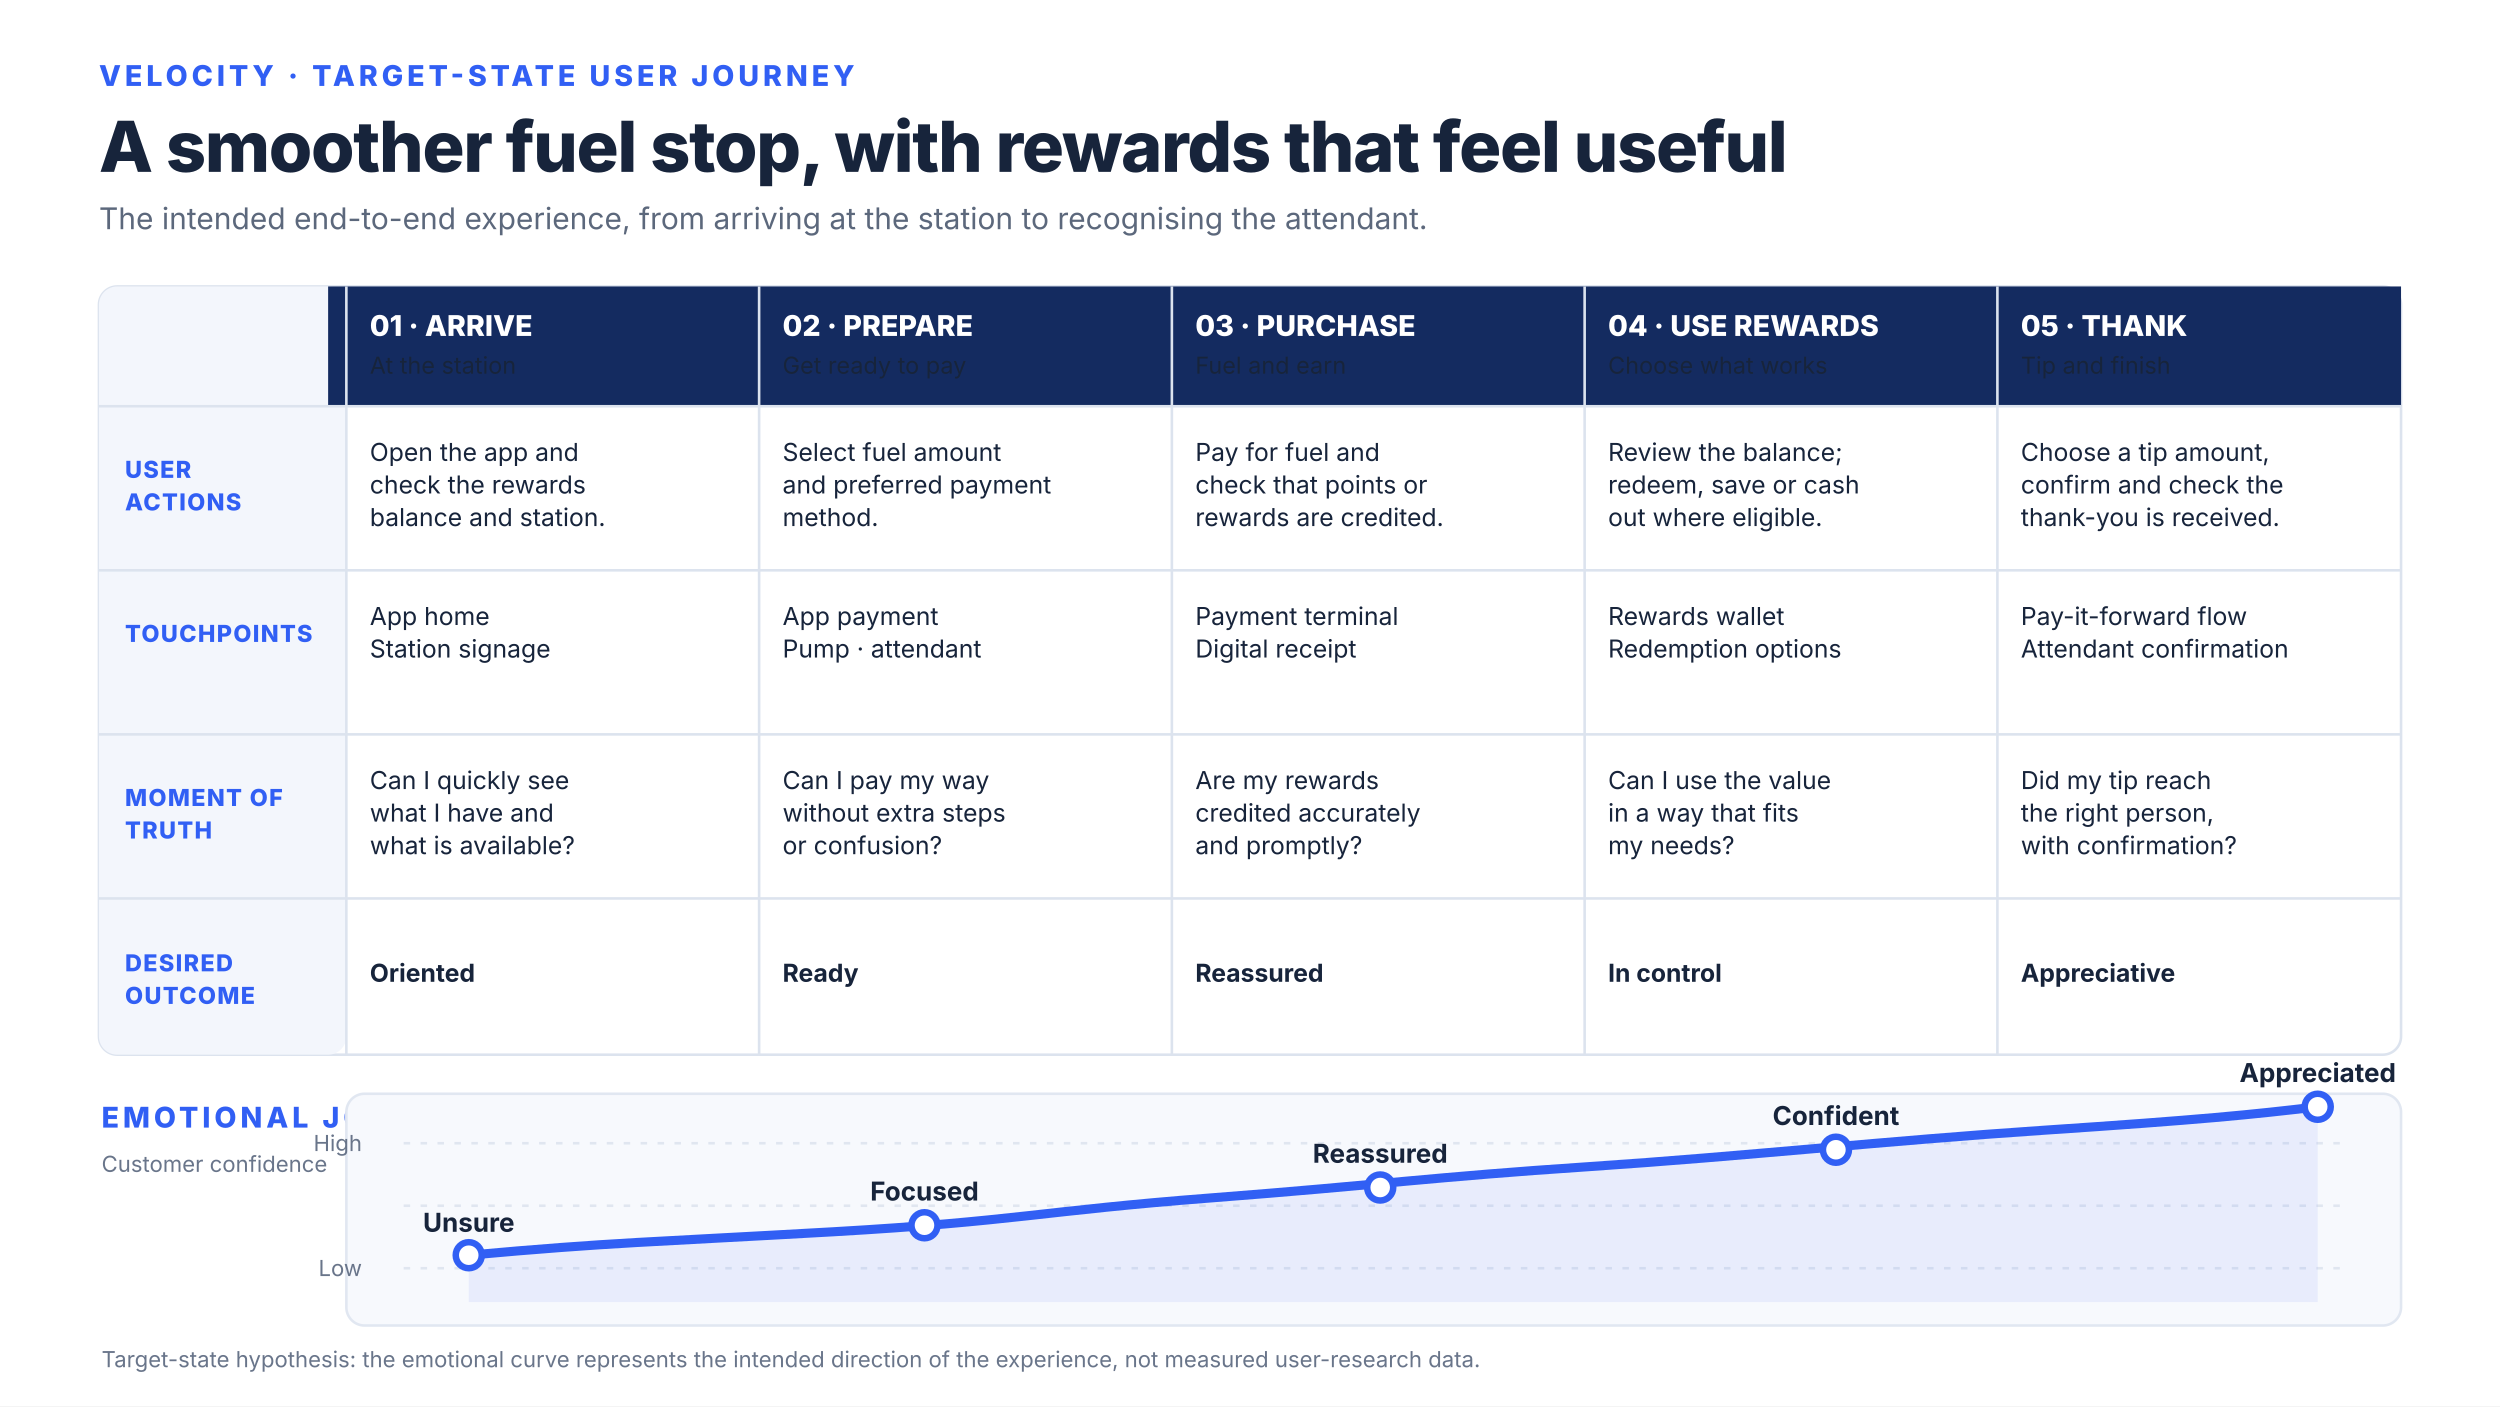
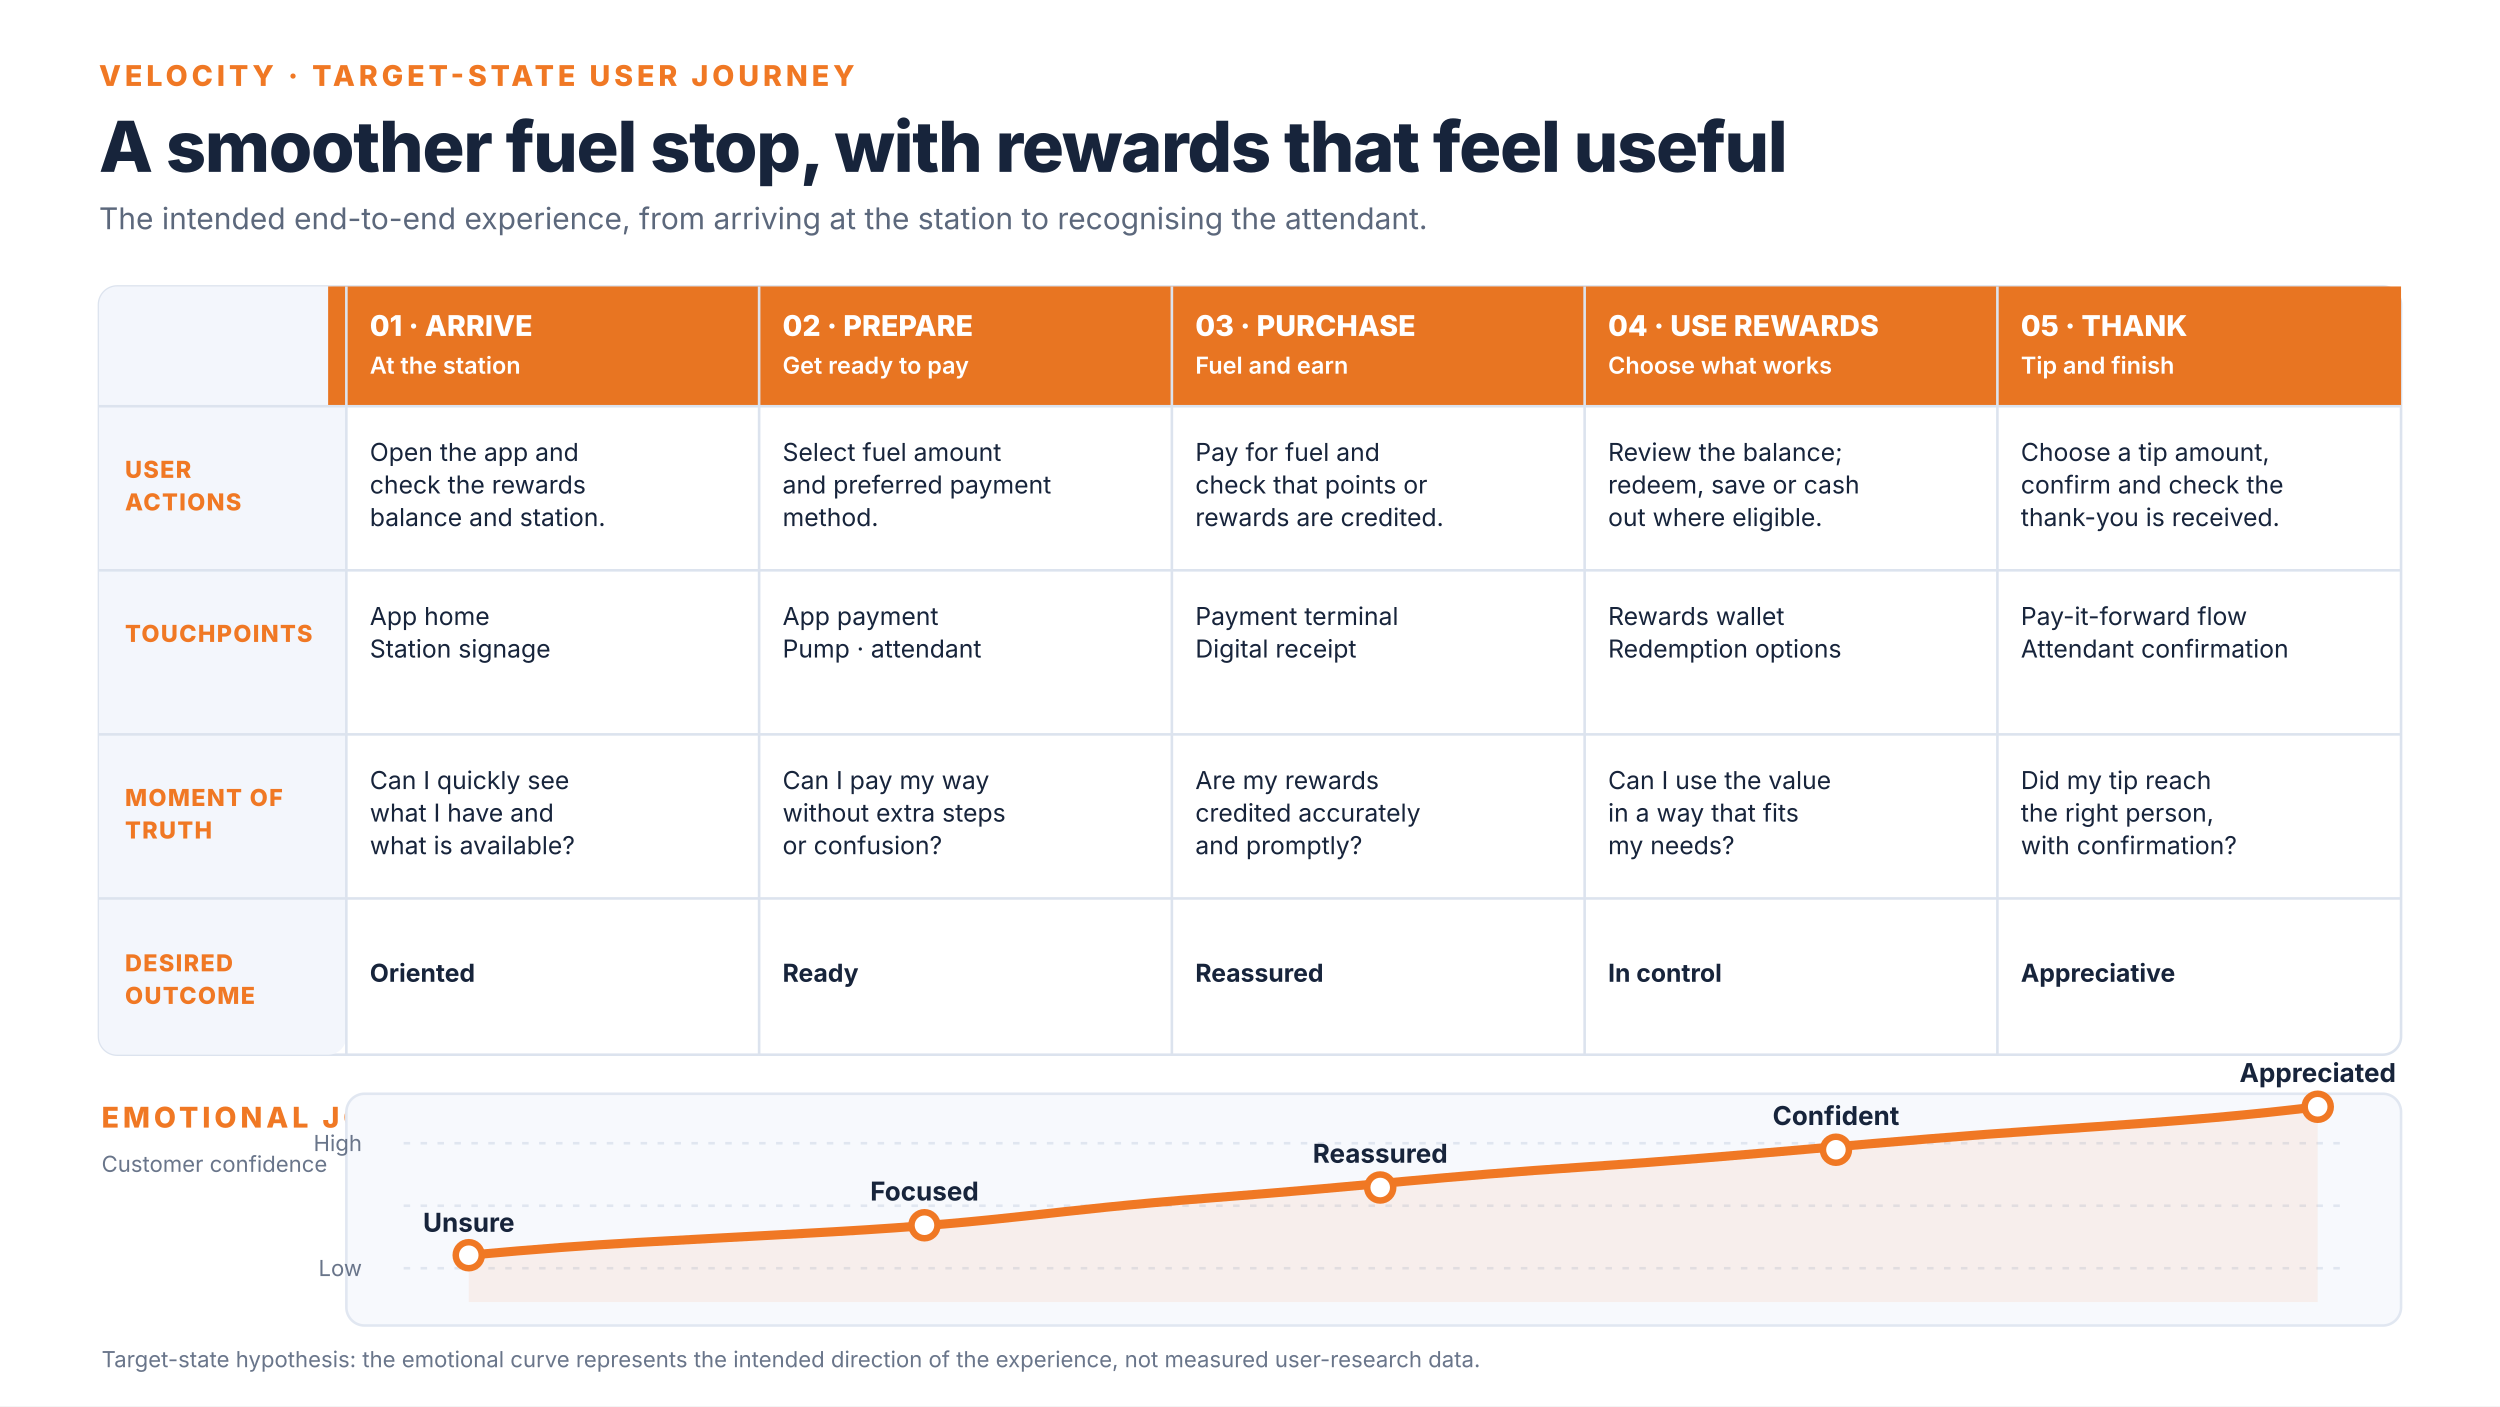
<svg xmlns="http://www.w3.org/2000/svg" width="1920" height="1080" viewBox="0 0 1920 1080">
  <defs>
    <style>
  text{font-family:Inter,Arial,sans-serif;fill:#17243b}
-   .eyebrow{font-size:22px;font-weight:800;letter-spacing:3px;fill:#315ff4}
+   .eyebrow{font-size:22px;font-weight:800;letter-spacing:3px;fill:#f07824}
  .title{font-size:54px;font-weight:800;letter-spacing:-1px}
  .subtitle{font-size:23px;fill:#5c687c}
  .stage{font-size:22px;font-weight:800;fill:#fff}
-   .rowlabel{font-size:18px;font-weight:800;letter-spacing:1px;fill:#315ff4}
+   .stage-sub{font-size:18px;fill:#fff;font-weight:600}
+   .rowlabel{font-size:18px;font-weight:800;letter-spacing:1px;fill:#f07824}
  .cell{font-size:19px;fill:#27364e}
  .emotion{font-size:20px;font-weight:700;fill:#27364e}
  .muted{font-size:17px;fill:#69758a}
  .grid{stroke:#dce3ee;stroke-width:2}
 </style>
  </defs>
  <rect width="1920" height="1080" fill="#ffffff" />
  <text x="76" y="66" class="eyebrow">VELOCITY · TARGET-STATE USER JOURNEY</text>
  <text x="76" y="132" class="title">A smoother fuel stop, with rewards that feel useful</text>
  <text x="76" y="176" class="subtitle">The intended end-to-end experience, from arriving at the station to recognising the attendant.</text>
  <rect x="76" y="220" width="1768" height="590" rx="14" fill="#fff" stroke="#dce3ee" stroke-width="2" />
  <rect x="76" y="220" width="190" height="590" rx="14" fill="#f3f6fc" />
-   <rect x="252" y="220" width="1592" height="92" fill="#142b60" />
+   <rect x="252" y="220" width="1592" height="92" fill="#e87522" />
  <path d="M266 220V810 M583 220V810 M900 220V810 M1217 220V810 M1534 220V810" class="grid" />
  <path d="M76 312H1844 M76 438H1844 M76 564H1844 M76 690H1844" class="grid" />
  <text x="284" y="258" class="stage">01 · ARRIVE</text>
-   <text x="284" y="287" font-size="18" fill="#dce6ff">At the station</text>
+   <text x="284" y="287" class="stage-sub">At the station</text>
  <text x="601" y="258" class="stage">02 · PREPARE</text>
-   <text x="601" y="287" font-size="18" fill="#dce6ff">Get ready to pay</text>
+   <text x="601" y="287" class="stage-sub">Get ready to pay</text>
  <text x="918" y="258" class="stage">03 · PURCHASE</text>
-   <text x="918" y="287" font-size="18" fill="#dce6ff">Fuel and earn</text>
+   <text x="918" y="287" class="stage-sub">Fuel and earn</text>
  <text x="1235" y="258" class="stage">04 · USE REWARDS</text>
-   <text x="1235" y="287" font-size="18" fill="#dce6ff">Choose what works</text>
+   <text x="1235" y="287" class="stage-sub">Choose what works</text>
  <text x="1552" y="258" class="stage">05 · THANK</text>
-   <text x="1552" y="287" font-size="18" fill="#dce6ff">Tip and finish</text>
+   <text x="1552" y="287" class="stage-sub">Tip and finish</text>
  <text x="96" y="367" class="rowlabel">USER</text>
  <text x="96" y="392" class="rowlabel">ACTIONS</text>
  <text x="96" y="493" class="rowlabel">TOUCHPOINTS</text>
  <text x="96" y="619" class="rowlabel">MOMENT OF</text>
  <text x="96" y="644" class="rowlabel">TRUTH</text>
  <text x="96" y="746" class="rowlabel">DESIRED</text>
  <text x="96" y="771" class="rowlabel">OUTCOME</text>
  <g class="cell">
    <text x="284" y="354">
      <tspan x="284">Open the app and</tspan>
      <tspan x="284" dy="25">check the rewards</tspan>
      <tspan x="284" dy="25">balance and station.</tspan>
    </text>
    <text x="601" y="354">
      <tspan x="601">Select fuel amount</tspan>
      <tspan x="601" dy="25">and preferred payment</tspan>
      <tspan x="601" dy="25">method.</tspan>
    </text>
    <text x="918" y="354">
      <tspan x="918">Pay for fuel and</tspan>
      <tspan x="918" dy="25">check that points or</tspan>
      <tspan x="918" dy="25">rewards are credited.</tspan>
    </text>
    <text x="1235" y="354">
      <tspan x="1235">Review the balance;</tspan>
      <tspan x="1235" dy="25">redeem, save or cash</tspan>
      <tspan x="1235" dy="25">out where eligible.</tspan>
    </text>
    <text x="1552" y="354">
      <tspan x="1552">Choose a tip amount,</tspan>
      <tspan x="1552" dy="25">confirm and check the</tspan>
      <tspan x="1552" dy="25">thank-you is received.</tspan>
    </text>
  </g>
  <g class="cell">
    <text x="284" y="480">
      <tspan x="284">App home</tspan>
      <tspan x="284" dy="25">Station signage</tspan>
    </text>
    <text x="601" y="480">
      <tspan x="601">App payment</tspan>
      <tspan x="601" dy="25">Pump · attendant</tspan>
    </text>
    <text x="918" y="480">
      <tspan x="918">Payment terminal</tspan>
      <tspan x="918" dy="25">Digital receipt</tspan>
    </text>
    <text x="1235" y="480">
      <tspan x="1235">Rewards wallet</tspan>
      <tspan x="1235" dy="25">Redemption options</tspan>
    </text>
    <text x="1552" y="480">
      <tspan x="1552">Pay-it-forward flow</tspan>
      <tspan x="1552" dy="25">Attendant confirmation</tspan>
    </text>
  </g>
  <g class="cell">
    <text x="284" y="606">
      <tspan x="284">Can I quickly see</tspan>
      <tspan x="284" dy="25">what I have and</tspan>
      <tspan x="284" dy="25">what is available?</tspan>
    </text>
    <text x="601" y="606">
      <tspan x="601">Can I pay my way</tspan>
      <tspan x="601" dy="25">without extra steps</tspan>
      <tspan x="601" dy="25">or confusion?</tspan>
    </text>
    <text x="918" y="606">
      <tspan x="918">Are my rewards</tspan>
      <tspan x="918" dy="25">credited accurately</tspan>
      <tspan x="918" dy="25">and promptly?</tspan>
    </text>
    <text x="1235" y="606">
      <tspan x="1235">Can I use the value</tspan>
      <tspan x="1235" dy="25">in a way that fits</tspan>
      <tspan x="1235" dy="25">my needs?</tspan>
    </text>
    <text x="1552" y="606">
      <tspan x="1552">Did my tip reach</tspan>
      <tspan x="1552" dy="25">the right person,</tspan>
      <tspan x="1552" dy="25">with confirmation?</tspan>
    </text>
  </g>
  <g class="cell" font-weight="700">
    <text x="284" y="754">Oriented</text>
    <text x="601" y="754">Ready</text>
    <text x="918" y="754">Reassured</text>
    <text x="1235" y="754">In control</text>
    <text x="1552" y="754">Appreciative</text>
  </g>
  <text x="78" y="866" class="eyebrow">EMOTIONAL JOURNEY</text>
  <text x="78" y="900" class="muted">Customer confidence</text>
  <rect x="266" y="840" width="1578" height="178" rx="14" fill="#f7f9fd" stroke="#e1e7f1" stroke-width="2" />
  <path d="M310 974H1800 M310 926H1800 M310 878H1800" stroke="#e0e6f0" stroke-width="2" stroke-dasharray="5 8" />
  <text x="278" y="980" class="muted" text-anchor="end">Low</text>
  <text x="278" y="884" class="muted" text-anchor="end">High</text>
-   <path d="M360 964 C470 954 500 954 640 946 S800 930 930 920 S1100 904 1220 896 S1450 876 1570 868 S1730 856 1780 850" fill="none" stroke="#315ff4" stroke-width="7" stroke-linecap="round" />
-   <path d="M360 964 C470 954 500 954 640 946 S800 930 930 920 S1100 904 1220 896 S1450 876 1570 868 S1730 856 1780 850 L1780 1000 L360 1000Z" fill="#315ff4" opacity=".08" />
-   <g fill="#fff" stroke="#315ff4" stroke-width="5">
+   <path d="M360 964 C470 954 500 954 640 946 S800 930 930 920 S1100 904 1220 896 S1450 876 1570 868 S1730 856 1780 850" fill="none" stroke="#f07824" stroke-width="7" stroke-linecap="round" />
+   <path d="M360 964 C470 954 500 954 640 946 S800 930 930 920 S1100 904 1220 896 S1450 876 1570 868 S1730 856 1780 850 L1780 1000 L360 1000Z" fill="#f07824" opacity=".08" />
+   <g fill="#fff" stroke="#f07824" stroke-width="5">
    <circle cx="360" cy="964" r="10" />
    <circle cx="710" cy="941" r="10" />
    <circle cx="1060" cy="912" r="10" />
    <circle cx="1410" cy="883" r="10" />
    <circle cx="1780" cy="850" r="10" />
  </g>
  <g class="emotion" text-anchor="middle">
    <text x="360" y="946">Unsure</text>
    <text x="710" y="922">Focused</text>
    <text x="1060" y="893">Reassured</text>
    <text x="1410" y="864">Confident</text>
    <text x="1780" y="831">Appreciated</text>
  </g>
  <text x="78" y="1050" class="muted">Target-state hypothesis: the emotional curve represents the intended direction of the experience, not measured user-research data.</text>
</svg>
